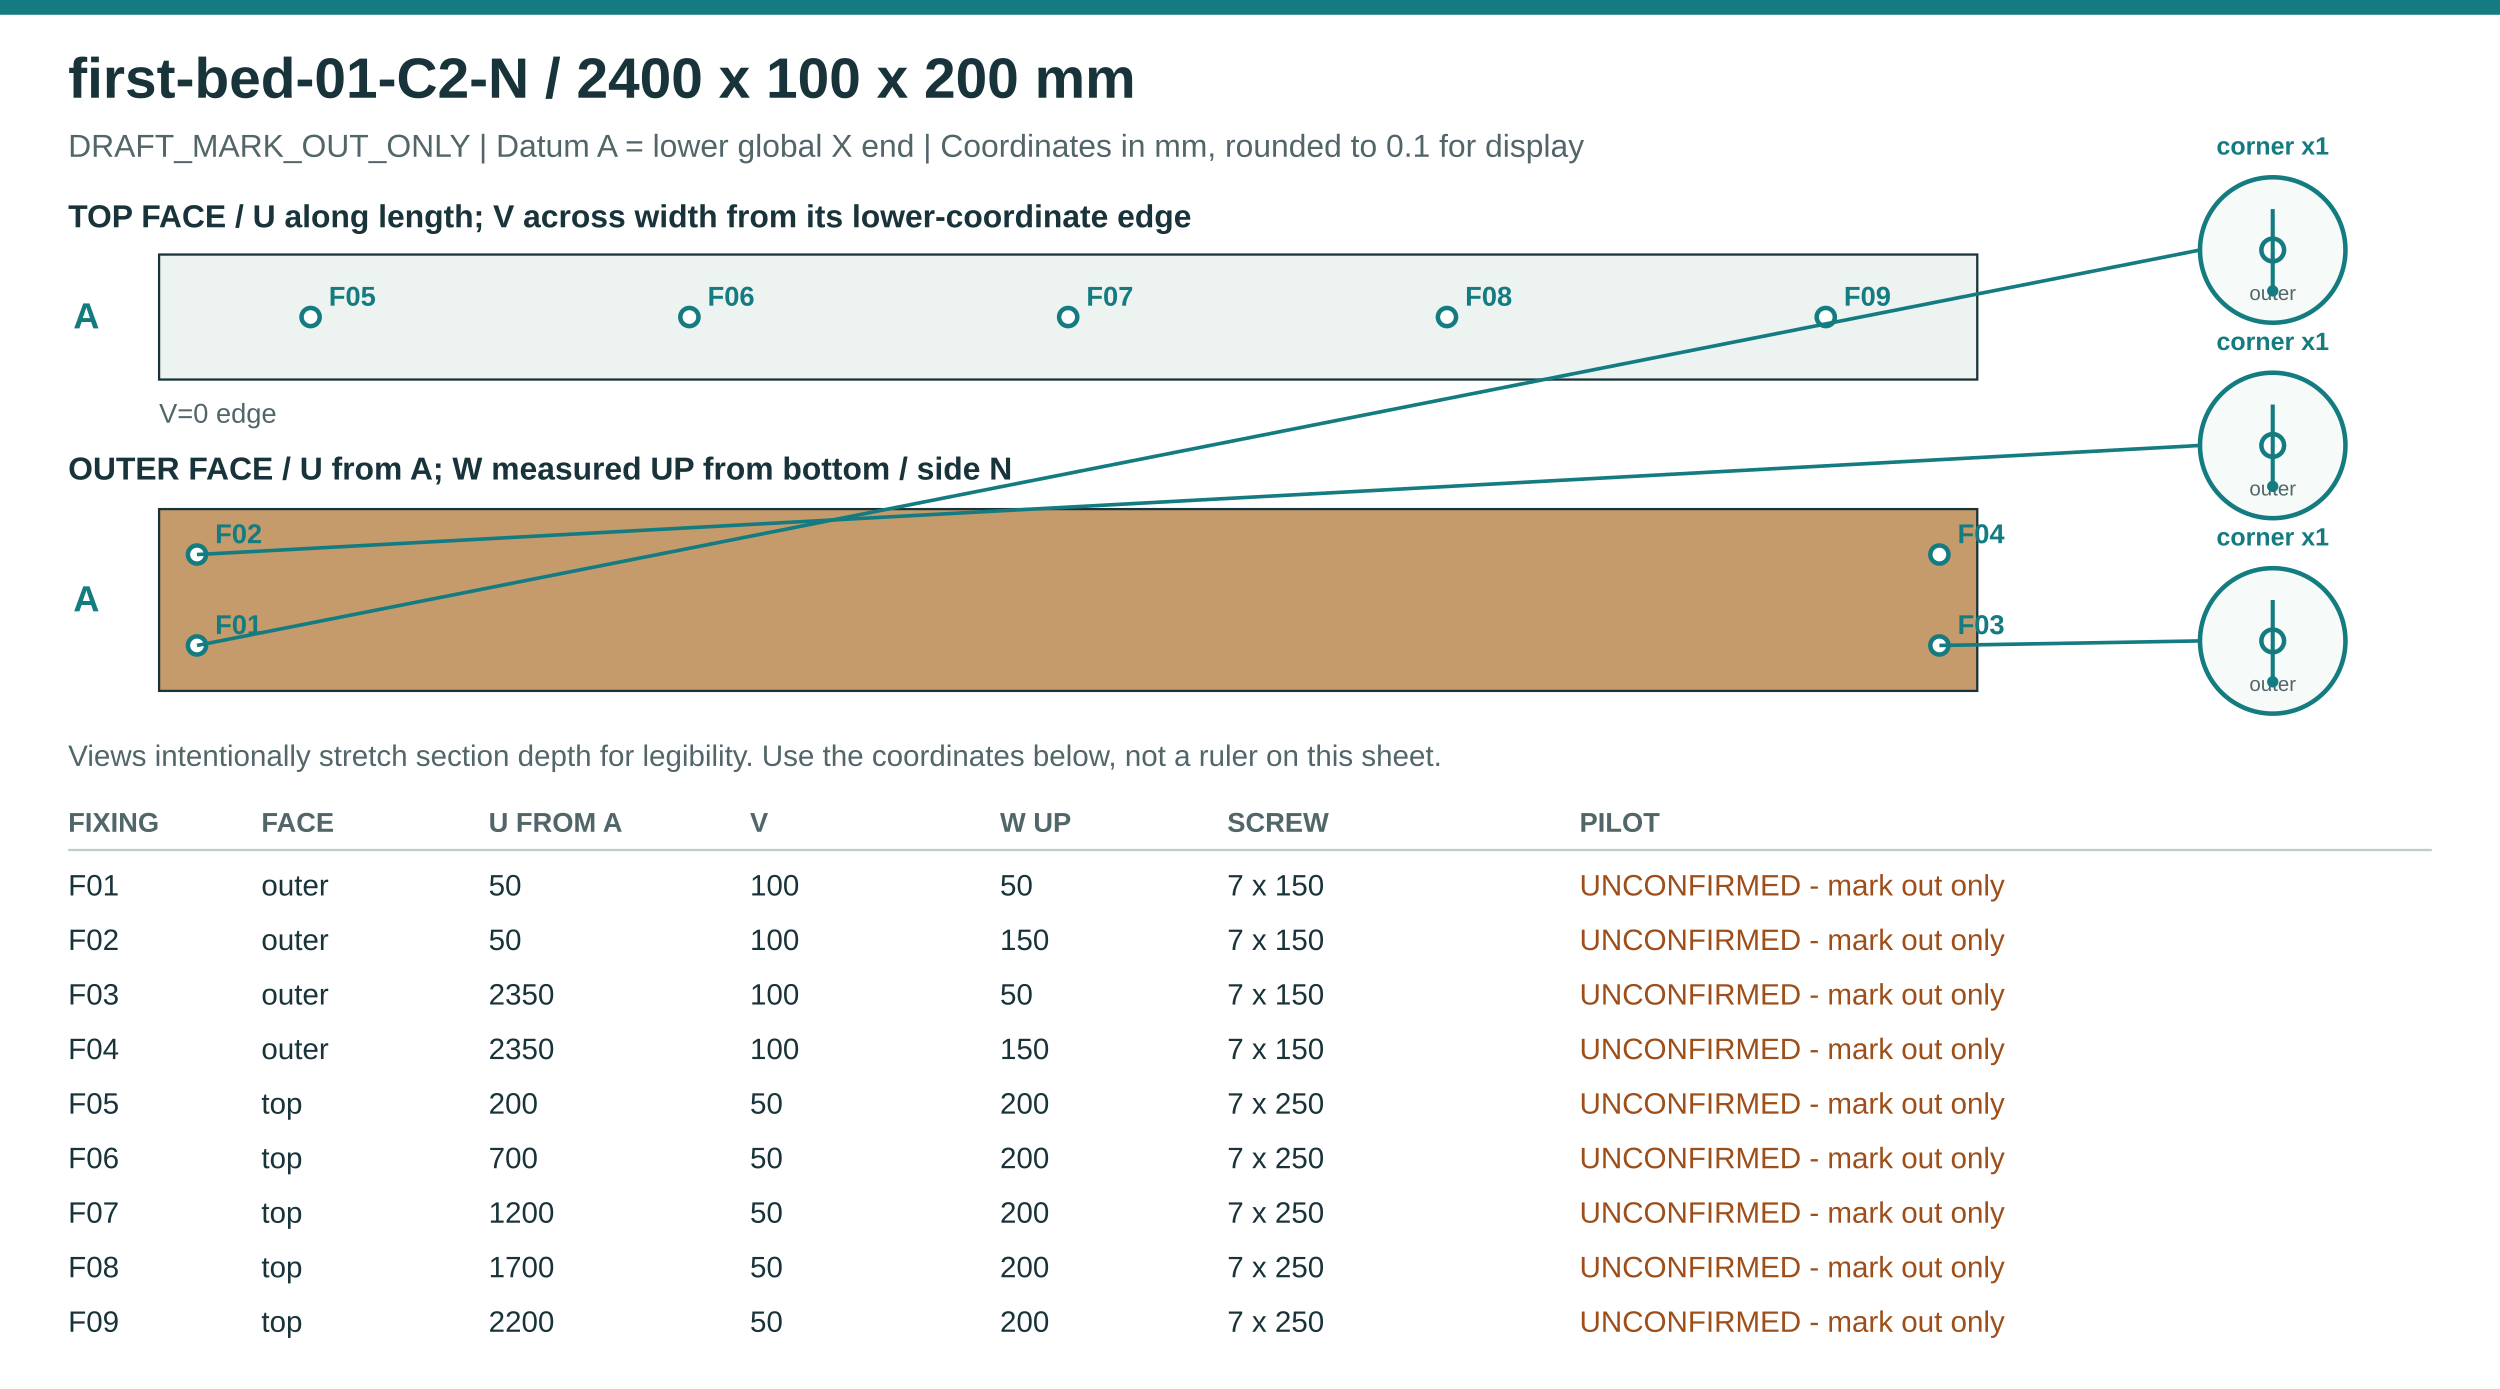
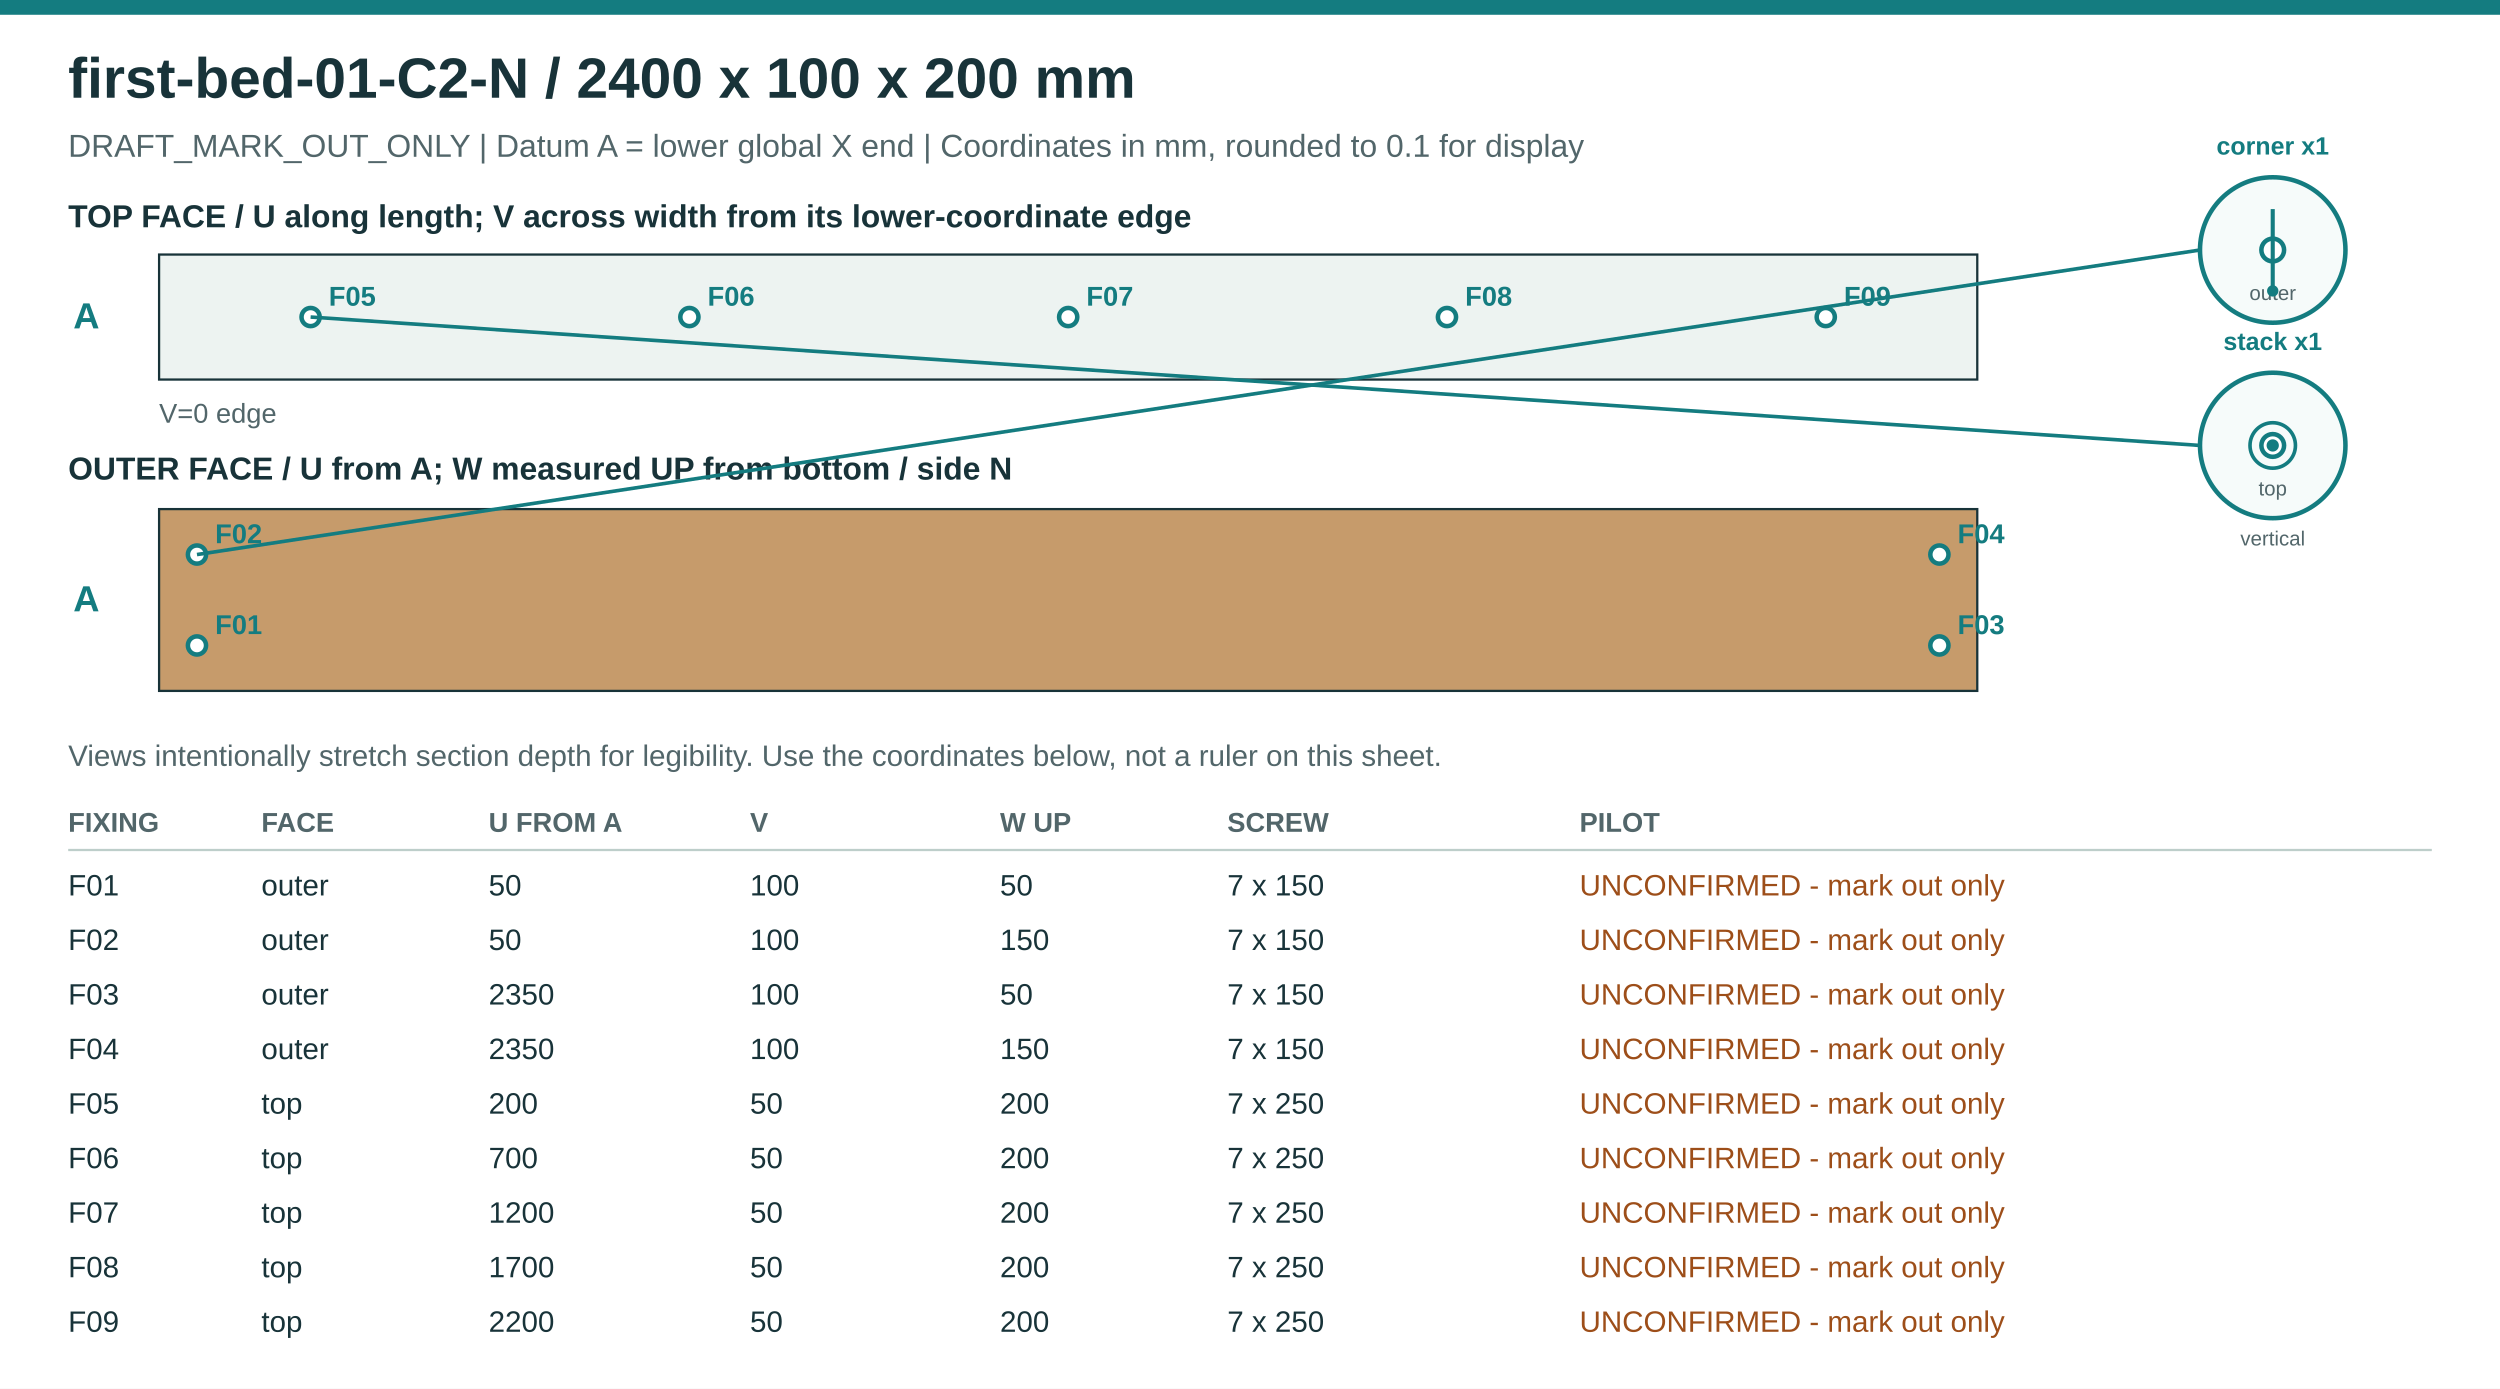
<svg xmlns="http://www.w3.org/2000/svg" width="1100" height="611" viewBox="0 0 1100 611">
  <rect width="100%" height="100%" fill="white" />
  <rect x="0" y="0" width="1100" height="6" fill="#147c80" stroke="#147c80" stroke-width="1" />
  <text x="30" y="43" font-family="Arial,Helvetica,sans-serif" font-size="25" font-weight="700" fill="#183339" text-anchor="start">first-bed-01-C2-N / 2400 x 100 x 200 mm</text>
  <text x="30" y="69" font-family="Arial,Helvetica,sans-serif" font-size="14" font-weight="400" fill="#52666a" text-anchor="start">DRAFT_MARK_OUT_ONLY  |  Datum A = lower global X end  |  Coordinates in mm, rounded to 0.1 for display</text>
  <text x="30" y="100" font-family="Arial,Helvetica,sans-serif" font-size="14" font-weight="700" fill="#183339" text-anchor="start">TOP FACE / U along length; V across width from its lower-coordinate edge</text>
  <rect x="70" y="112" width="800" height="55" fill="#edf3f1" stroke="#183339" stroke-width="1" />
  <text x="38" y="144.5" font-family="Arial,Helvetica,sans-serif" font-size="16" font-weight="700" fill="#147c80" text-anchor="middle">A</text>
  <text x="70" y="186" font-family="Arial,Helvetica,sans-serif" font-size="12" font-weight="400" fill="#52666a" text-anchor="start">V=0 edge</text>
  <text x="30" y="211" font-family="Arial,Helvetica,sans-serif" font-size="14" font-weight="700" fill="#183339" text-anchor="start">OUTER FACE / U from A; W measured UP from bottom / side N</text>
  <rect x="70" y="224" width="800" height="80" fill="#c69b6b" stroke="#183339" stroke-width="1" />
  <text x="38" y="269.0" font-family="Arial,Helvetica,sans-serif" font-size="16" font-weight="700" fill="#147c80" text-anchor="middle">A</text>
  <circle cx="86.667" cy="284.0" r="4" fill="white" stroke="#147c80" stroke-width="2" />
  <text x="94.667" y="279.0" font-family="Arial,Helvetica,sans-serif" font-size="12" font-weight="700" fill="#147c80" text-anchor="start">F01</text>
  <circle cx="86.667" cy="244.0" r="4" fill="white" stroke="#147c80" stroke-width="2" />
  <text x="94.667" y="239.0" font-family="Arial,Helvetica,sans-serif" font-size="12" font-weight="700" fill="#147c80" text-anchor="start">F02</text>
  <circle cx="853.333" cy="284.0" r="4" fill="white" stroke="#147c80" stroke-width="2" />
  <text x="861.333" y="279.0" font-family="Arial,Helvetica,sans-serif" font-size="12" font-weight="700" fill="#147c80" text-anchor="start">F03</text>
  <circle cx="853.333" cy="244.0" r="4" fill="white" stroke="#147c80" stroke-width="2" />
  <text x="861.333" y="239.0" font-family="Arial,Helvetica,sans-serif" font-size="12" font-weight="700" fill="#147c80" text-anchor="start">F04</text>
  <circle cx="136.667" cy="139.5" r="4" fill="white" stroke="#147c80" stroke-width="2" />
  <text x="144.667" y="134.5" font-family="Arial,Helvetica,sans-serif" font-size="12" font-weight="700" fill="#147c80" text-anchor="start">F05</text>
  <circle cx="303.333" cy="139.5" r="4" fill="white" stroke="#147c80" stroke-width="2" />
  <text x="311.333" y="134.5" font-family="Arial,Helvetica,sans-serif" font-size="12" font-weight="700" fill="#147c80" text-anchor="start">F06</text>
  <circle cx="470.0" cy="139.5" r="4" fill="white" stroke="#147c80" stroke-width="2" />
  <text x="478.0" y="134.5" font-family="Arial,Helvetica,sans-serif" font-size="12" font-weight="700" fill="#147c80" text-anchor="start">F07</text>
  <circle cx="636.667" cy="139.5" r="4" fill="white" stroke="#147c80" stroke-width="2" />
  <text x="644.667" y="134.5" font-family="Arial,Helvetica,sans-serif" font-size="12" font-weight="700" fill="#147c80" text-anchor="start">F08</text>
  <circle cx="803.333" cy="139.5" r="4" fill="white" stroke="#147c80" stroke-width="2" />
  <text x="811.333" y="134.5" font-family="Arial,Helvetica,sans-serif" font-size="12" font-weight="700" fill="#147c80" text-anchor="start">F09</text>
-   <line x1="86.667" y1="284.0" x2="968" y2="110" stroke="#147c80" stroke-width="1.6" />
+   <line x1="86.667" y1="244.0" x2="968" y2="110" stroke="#147c80" stroke-width="1.6" />
  <circle cx="1000" cy="110" r="32" fill="#f6fbfa" stroke="#147c80" stroke-width="2" />
  <circle cx="1000" cy="110" r="5" fill="white" stroke="#147c80" stroke-width="2" />
  <text x="1000" y="68" font-family="Arial,Helvetica,sans-serif" font-size="11" font-weight="700" fill="#147c80" text-anchor="middle">corner x1</text>
  <text x="1000" y="132" font-family="Arial,Helvetica,sans-serif" font-size="9" font-weight="400" fill="#52666a" text-anchor="middle">outer</text>
  <line x1="1000" y1="92" x2="1000" y2="128" stroke="#147c80" stroke-width="1.8" />
  <circle cx="1000" cy="128" r="2" fill="#147c80" stroke="#147c80" stroke-width="1" />
-   <line x1="86.667" y1="244.0" x2="968" y2="196" stroke="#147c80" stroke-width="1.6" />
+   <line x1="136.667" y1="139.5" x2="968" y2="196" stroke="#147c80" stroke-width="1.6" />
  <circle cx="1000" cy="196" r="32" fill="#f6fbfa" stroke="#147c80" stroke-width="2" />
  <circle cx="1000" cy="196" r="5" fill="white" stroke="#147c80" stroke-width="2" />
-   <text x="1000" y="154" font-family="Arial,Helvetica,sans-serif" font-size="11" font-weight="700" fill="#147c80" text-anchor="middle">corner x1</text>
-   <text x="1000" y="218" font-family="Arial,Helvetica,sans-serif" font-size="9" font-weight="400" fill="#52666a" text-anchor="middle">outer</text>
-   <line x1="1000" y1="178" x2="1000" y2="214" stroke="#147c80" stroke-width="1.8" />
-   <circle cx="1000" cy="214" r="2" fill="#147c80" stroke="#147c80" stroke-width="1" />
-   <line x1="853.333" y1="284.0" x2="968" y2="282" stroke="#147c80" stroke-width="1.6" />
-   <circle cx="1000" cy="282" r="32" fill="#f6fbfa" stroke="#147c80" stroke-width="2" />
-   <circle cx="1000" cy="282" r="5" fill="white" stroke="#147c80" stroke-width="2" />
-   <text x="1000" y="240" font-family="Arial,Helvetica,sans-serif" font-size="11" font-weight="700" fill="#147c80" text-anchor="middle">corner x1</text>
-   <text x="1000" y="304" font-family="Arial,Helvetica,sans-serif" font-size="9" font-weight="400" fill="#52666a" text-anchor="middle">outer</text>
-   <line x1="1000" y1="264" x2="1000" y2="300" stroke="#147c80" stroke-width="1.8" />
-   <circle cx="1000" cy="300" r="2" fill="#147c80" stroke="#147c80" stroke-width="1" />
+   <text x="1000" y="154" font-family="Arial,Helvetica,sans-serif" font-size="11" font-weight="700" fill="#147c80" text-anchor="middle">stack x1</text>
+   <text x="1000" y="218" font-family="Arial,Helvetica,sans-serif" font-size="9" font-weight="400" fill="#52666a" text-anchor="middle">top</text>
+   <circle cx="1000" cy="196" r="10" fill="none" stroke="#147c80" stroke-width="1.6" />
+   <circle cx="1000" cy="196" r="2.2" fill="#147c80" stroke="#147c80" stroke-width="1" />
+   <text x="1000" y="240" font-family="Arial,Helvetica,sans-serif" font-size="9" font-weight="400" fill="#52666a" text-anchor="middle">vertical</text>
  <text x="30" y="337" font-family="Arial,Helvetica,sans-serif" font-size="13" font-weight="400" fill="#52666a" text-anchor="start">Views intentionally stretch section depth for legibility. Use the coordinates below, not a ruler on this sheet.</text>
  <text x="30" y="366" font-family="Arial,Helvetica,sans-serif" font-size="12" font-weight="700" fill="#52666a" text-anchor="start">FIXING</text>
  <text x="115" y="366" font-family="Arial,Helvetica,sans-serif" font-size="12" font-weight="700" fill="#52666a" text-anchor="start">FACE</text>
  <text x="215" y="366" font-family="Arial,Helvetica,sans-serif" font-size="12" font-weight="700" fill="#52666a" text-anchor="start">U FROM A</text>
  <text x="330" y="366" font-family="Arial,Helvetica,sans-serif" font-size="12" font-weight="700" fill="#52666a" text-anchor="start">V</text>
  <text x="440" y="366" font-family="Arial,Helvetica,sans-serif" font-size="12" font-weight="700" fill="#52666a" text-anchor="start">W UP</text>
  <text x="540" y="366" font-family="Arial,Helvetica,sans-serif" font-size="12" font-weight="700" fill="#52666a" text-anchor="start">SCREW</text>
  <text x="695" y="366" font-family="Arial,Helvetica,sans-serif" font-size="12" font-weight="700" fill="#52666a" text-anchor="start">PILOT</text>
  <line x1="30" y1="374" x2="1070" y2="374" stroke="#bdceca" stroke-width="1" />
  <text x="30" y="394" font-family="Arial,Helvetica,sans-serif" font-size="13" font-weight="400" fill="#183339" text-anchor="start">F01</text>
  <text x="115" y="394" font-family="Arial,Helvetica,sans-serif" font-size="13" font-weight="400" fill="#183339" text-anchor="start">outer</text>
  <text x="215" y="394" font-family="Arial,Helvetica,sans-serif" font-size="13" font-weight="400" fill="#183339" text-anchor="start">50</text>
  <text x="330" y="394" font-family="Arial,Helvetica,sans-serif" font-size="13" font-weight="400" fill="#183339" text-anchor="start">100</text>
  <text x="440" y="394" font-family="Arial,Helvetica,sans-serif" font-size="13" font-weight="400" fill="#183339" text-anchor="start">50</text>
  <text x="540" y="394" font-family="Arial,Helvetica,sans-serif" font-size="13" font-weight="400" fill="#183339" text-anchor="start">7 x 150</text>
  <text x="695" y="394" font-family="Arial,Helvetica,sans-serif" font-size="13" font-weight="400" fill="#9d4e19" text-anchor="start">UNCONFIRMED - mark out only</text>
  <text x="30" y="418" font-family="Arial,Helvetica,sans-serif" font-size="13" font-weight="400" fill="#183339" text-anchor="start">F02</text>
  <text x="115" y="418" font-family="Arial,Helvetica,sans-serif" font-size="13" font-weight="400" fill="#183339" text-anchor="start">outer</text>
  <text x="215" y="418" font-family="Arial,Helvetica,sans-serif" font-size="13" font-weight="400" fill="#183339" text-anchor="start">50</text>
  <text x="330" y="418" font-family="Arial,Helvetica,sans-serif" font-size="13" font-weight="400" fill="#183339" text-anchor="start">100</text>
  <text x="440" y="418" font-family="Arial,Helvetica,sans-serif" font-size="13" font-weight="400" fill="#183339" text-anchor="start">150</text>
  <text x="540" y="418" font-family="Arial,Helvetica,sans-serif" font-size="13" font-weight="400" fill="#183339" text-anchor="start">7 x 150</text>
  <text x="695" y="418" font-family="Arial,Helvetica,sans-serif" font-size="13" font-weight="400" fill="#9d4e19" text-anchor="start">UNCONFIRMED - mark out only</text>
  <text x="30" y="442" font-family="Arial,Helvetica,sans-serif" font-size="13" font-weight="400" fill="#183339" text-anchor="start">F03</text>
  <text x="115" y="442" font-family="Arial,Helvetica,sans-serif" font-size="13" font-weight="400" fill="#183339" text-anchor="start">outer</text>
  <text x="215" y="442" font-family="Arial,Helvetica,sans-serif" font-size="13" font-weight="400" fill="#183339" text-anchor="start">2350</text>
  <text x="330" y="442" font-family="Arial,Helvetica,sans-serif" font-size="13" font-weight="400" fill="#183339" text-anchor="start">100</text>
  <text x="440" y="442" font-family="Arial,Helvetica,sans-serif" font-size="13" font-weight="400" fill="#183339" text-anchor="start">50</text>
  <text x="540" y="442" font-family="Arial,Helvetica,sans-serif" font-size="13" font-weight="400" fill="#183339" text-anchor="start">7 x 150</text>
  <text x="695" y="442" font-family="Arial,Helvetica,sans-serif" font-size="13" font-weight="400" fill="#9d4e19" text-anchor="start">UNCONFIRMED - mark out only</text>
  <text x="30" y="466" font-family="Arial,Helvetica,sans-serif" font-size="13" font-weight="400" fill="#183339" text-anchor="start">F04</text>
  <text x="115" y="466" font-family="Arial,Helvetica,sans-serif" font-size="13" font-weight="400" fill="#183339" text-anchor="start">outer</text>
  <text x="215" y="466" font-family="Arial,Helvetica,sans-serif" font-size="13" font-weight="400" fill="#183339" text-anchor="start">2350</text>
  <text x="330" y="466" font-family="Arial,Helvetica,sans-serif" font-size="13" font-weight="400" fill="#183339" text-anchor="start">100</text>
  <text x="440" y="466" font-family="Arial,Helvetica,sans-serif" font-size="13" font-weight="400" fill="#183339" text-anchor="start">150</text>
  <text x="540" y="466" font-family="Arial,Helvetica,sans-serif" font-size="13" font-weight="400" fill="#183339" text-anchor="start">7 x 150</text>
  <text x="695" y="466" font-family="Arial,Helvetica,sans-serif" font-size="13" font-weight="400" fill="#9d4e19" text-anchor="start">UNCONFIRMED - mark out only</text>
  <text x="30" y="490" font-family="Arial,Helvetica,sans-serif" font-size="13" font-weight="400" fill="#183339" text-anchor="start">F05</text>
  <text x="115" y="490" font-family="Arial,Helvetica,sans-serif" font-size="13" font-weight="400" fill="#183339" text-anchor="start">top</text>
  <text x="215" y="490" font-family="Arial,Helvetica,sans-serif" font-size="13" font-weight="400" fill="#183339" text-anchor="start">200</text>
  <text x="330" y="490" font-family="Arial,Helvetica,sans-serif" font-size="13" font-weight="400" fill="#183339" text-anchor="start">50</text>
  <text x="440" y="490" font-family="Arial,Helvetica,sans-serif" font-size="13" font-weight="400" fill="#183339" text-anchor="start">200</text>
  <text x="540" y="490" font-family="Arial,Helvetica,sans-serif" font-size="13" font-weight="400" fill="#183339" text-anchor="start">7 x 250</text>
  <text x="695" y="490" font-family="Arial,Helvetica,sans-serif" font-size="13" font-weight="400" fill="#9d4e19" text-anchor="start">UNCONFIRMED - mark out only</text>
  <text x="30" y="514" font-family="Arial,Helvetica,sans-serif" font-size="13" font-weight="400" fill="#183339" text-anchor="start">F06</text>
  <text x="115" y="514" font-family="Arial,Helvetica,sans-serif" font-size="13" font-weight="400" fill="#183339" text-anchor="start">top</text>
  <text x="215" y="514" font-family="Arial,Helvetica,sans-serif" font-size="13" font-weight="400" fill="#183339" text-anchor="start">700</text>
  <text x="330" y="514" font-family="Arial,Helvetica,sans-serif" font-size="13" font-weight="400" fill="#183339" text-anchor="start">50</text>
  <text x="440" y="514" font-family="Arial,Helvetica,sans-serif" font-size="13" font-weight="400" fill="#183339" text-anchor="start">200</text>
  <text x="540" y="514" font-family="Arial,Helvetica,sans-serif" font-size="13" font-weight="400" fill="#183339" text-anchor="start">7 x 250</text>
  <text x="695" y="514" font-family="Arial,Helvetica,sans-serif" font-size="13" font-weight="400" fill="#9d4e19" text-anchor="start">UNCONFIRMED - mark out only</text>
  <text x="30" y="538" font-family="Arial,Helvetica,sans-serif" font-size="13" font-weight="400" fill="#183339" text-anchor="start">F07</text>
  <text x="115" y="538" font-family="Arial,Helvetica,sans-serif" font-size="13" font-weight="400" fill="#183339" text-anchor="start">top</text>
  <text x="215" y="538" font-family="Arial,Helvetica,sans-serif" font-size="13" font-weight="400" fill="#183339" text-anchor="start">1200</text>
  <text x="330" y="538" font-family="Arial,Helvetica,sans-serif" font-size="13" font-weight="400" fill="#183339" text-anchor="start">50</text>
  <text x="440" y="538" font-family="Arial,Helvetica,sans-serif" font-size="13" font-weight="400" fill="#183339" text-anchor="start">200</text>
  <text x="540" y="538" font-family="Arial,Helvetica,sans-serif" font-size="13" font-weight="400" fill="#183339" text-anchor="start">7 x 250</text>
  <text x="695" y="538" font-family="Arial,Helvetica,sans-serif" font-size="13" font-weight="400" fill="#9d4e19" text-anchor="start">UNCONFIRMED - mark out only</text>
  <text x="30" y="562" font-family="Arial,Helvetica,sans-serif" font-size="13" font-weight="400" fill="#183339" text-anchor="start">F08</text>
  <text x="115" y="562" font-family="Arial,Helvetica,sans-serif" font-size="13" font-weight="400" fill="#183339" text-anchor="start">top</text>
  <text x="215" y="562" font-family="Arial,Helvetica,sans-serif" font-size="13" font-weight="400" fill="#183339" text-anchor="start">1700</text>
  <text x="330" y="562" font-family="Arial,Helvetica,sans-serif" font-size="13" font-weight="400" fill="#183339" text-anchor="start">50</text>
  <text x="440" y="562" font-family="Arial,Helvetica,sans-serif" font-size="13" font-weight="400" fill="#183339" text-anchor="start">200</text>
  <text x="540" y="562" font-family="Arial,Helvetica,sans-serif" font-size="13" font-weight="400" fill="#183339" text-anchor="start">7 x 250</text>
  <text x="695" y="562" font-family="Arial,Helvetica,sans-serif" font-size="13" font-weight="400" fill="#9d4e19" text-anchor="start">UNCONFIRMED - mark out only</text>
  <text x="30" y="586" font-family="Arial,Helvetica,sans-serif" font-size="13" font-weight="400" fill="#183339" text-anchor="start">F09</text>
  <text x="115" y="586" font-family="Arial,Helvetica,sans-serif" font-size="13" font-weight="400" fill="#183339" text-anchor="start">top</text>
  <text x="215" y="586" font-family="Arial,Helvetica,sans-serif" font-size="13" font-weight="400" fill="#183339" text-anchor="start">2200</text>
  <text x="330" y="586" font-family="Arial,Helvetica,sans-serif" font-size="13" font-weight="400" fill="#183339" text-anchor="start">50</text>
  <text x="440" y="586" font-family="Arial,Helvetica,sans-serif" font-size="13" font-weight="400" fill="#183339" text-anchor="start">200</text>
  <text x="540" y="586" font-family="Arial,Helvetica,sans-serif" font-size="13" font-weight="400" fill="#183339" text-anchor="start">7 x 250</text>
  <text x="695" y="586" font-family="Arial,Helvetica,sans-serif" font-size="13" font-weight="400" fill="#9d4e19" text-anchor="start">UNCONFIRMED - mark out only</text>
</svg>
